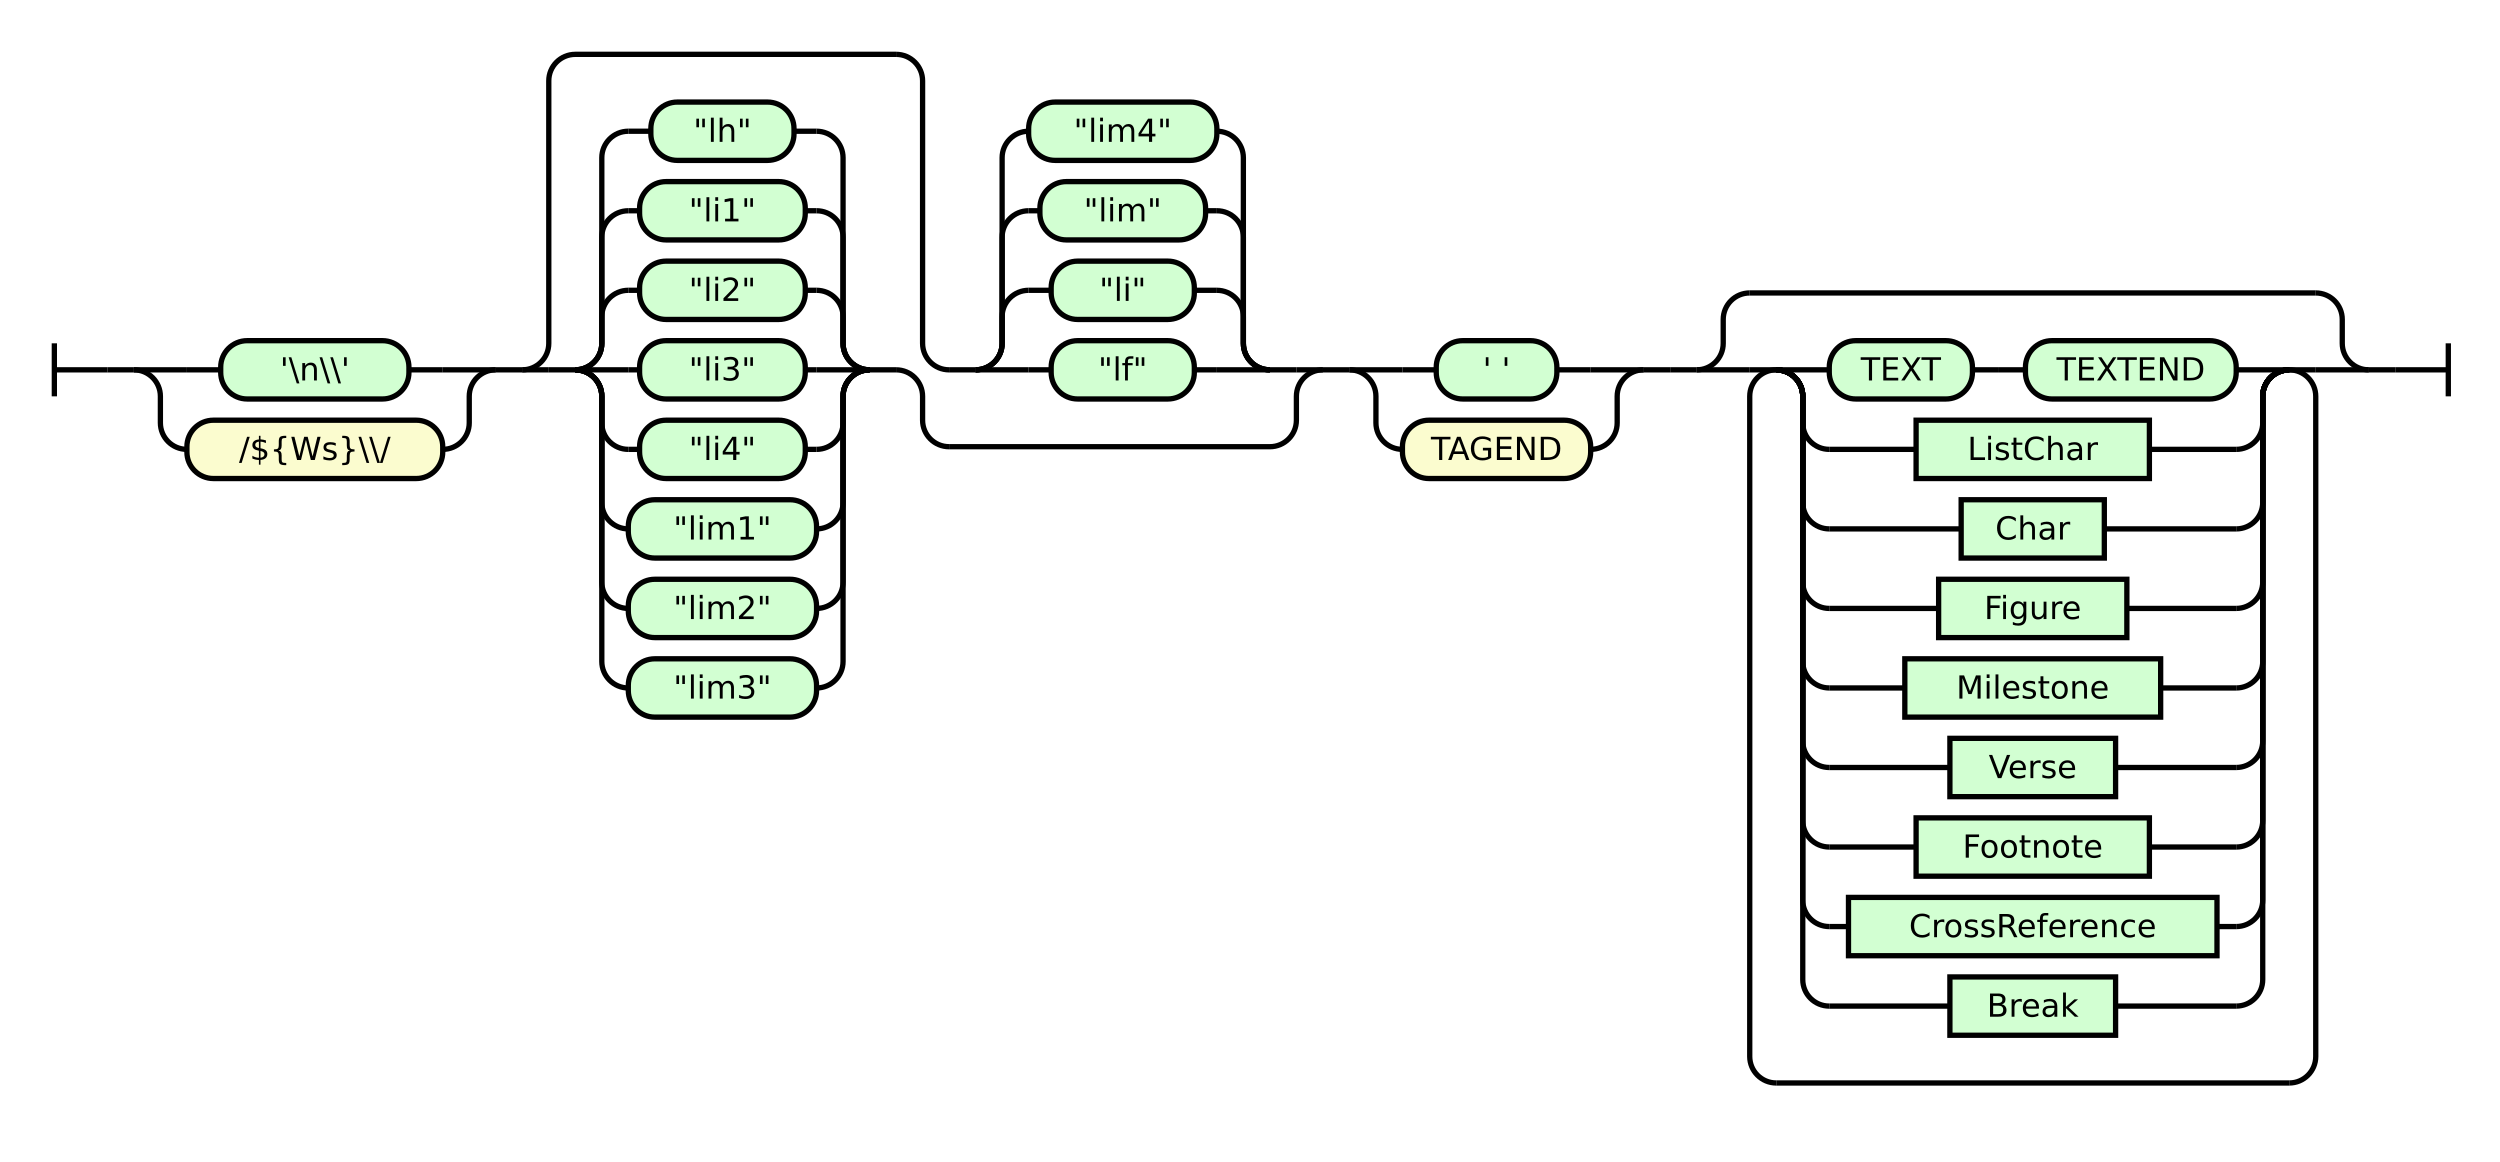
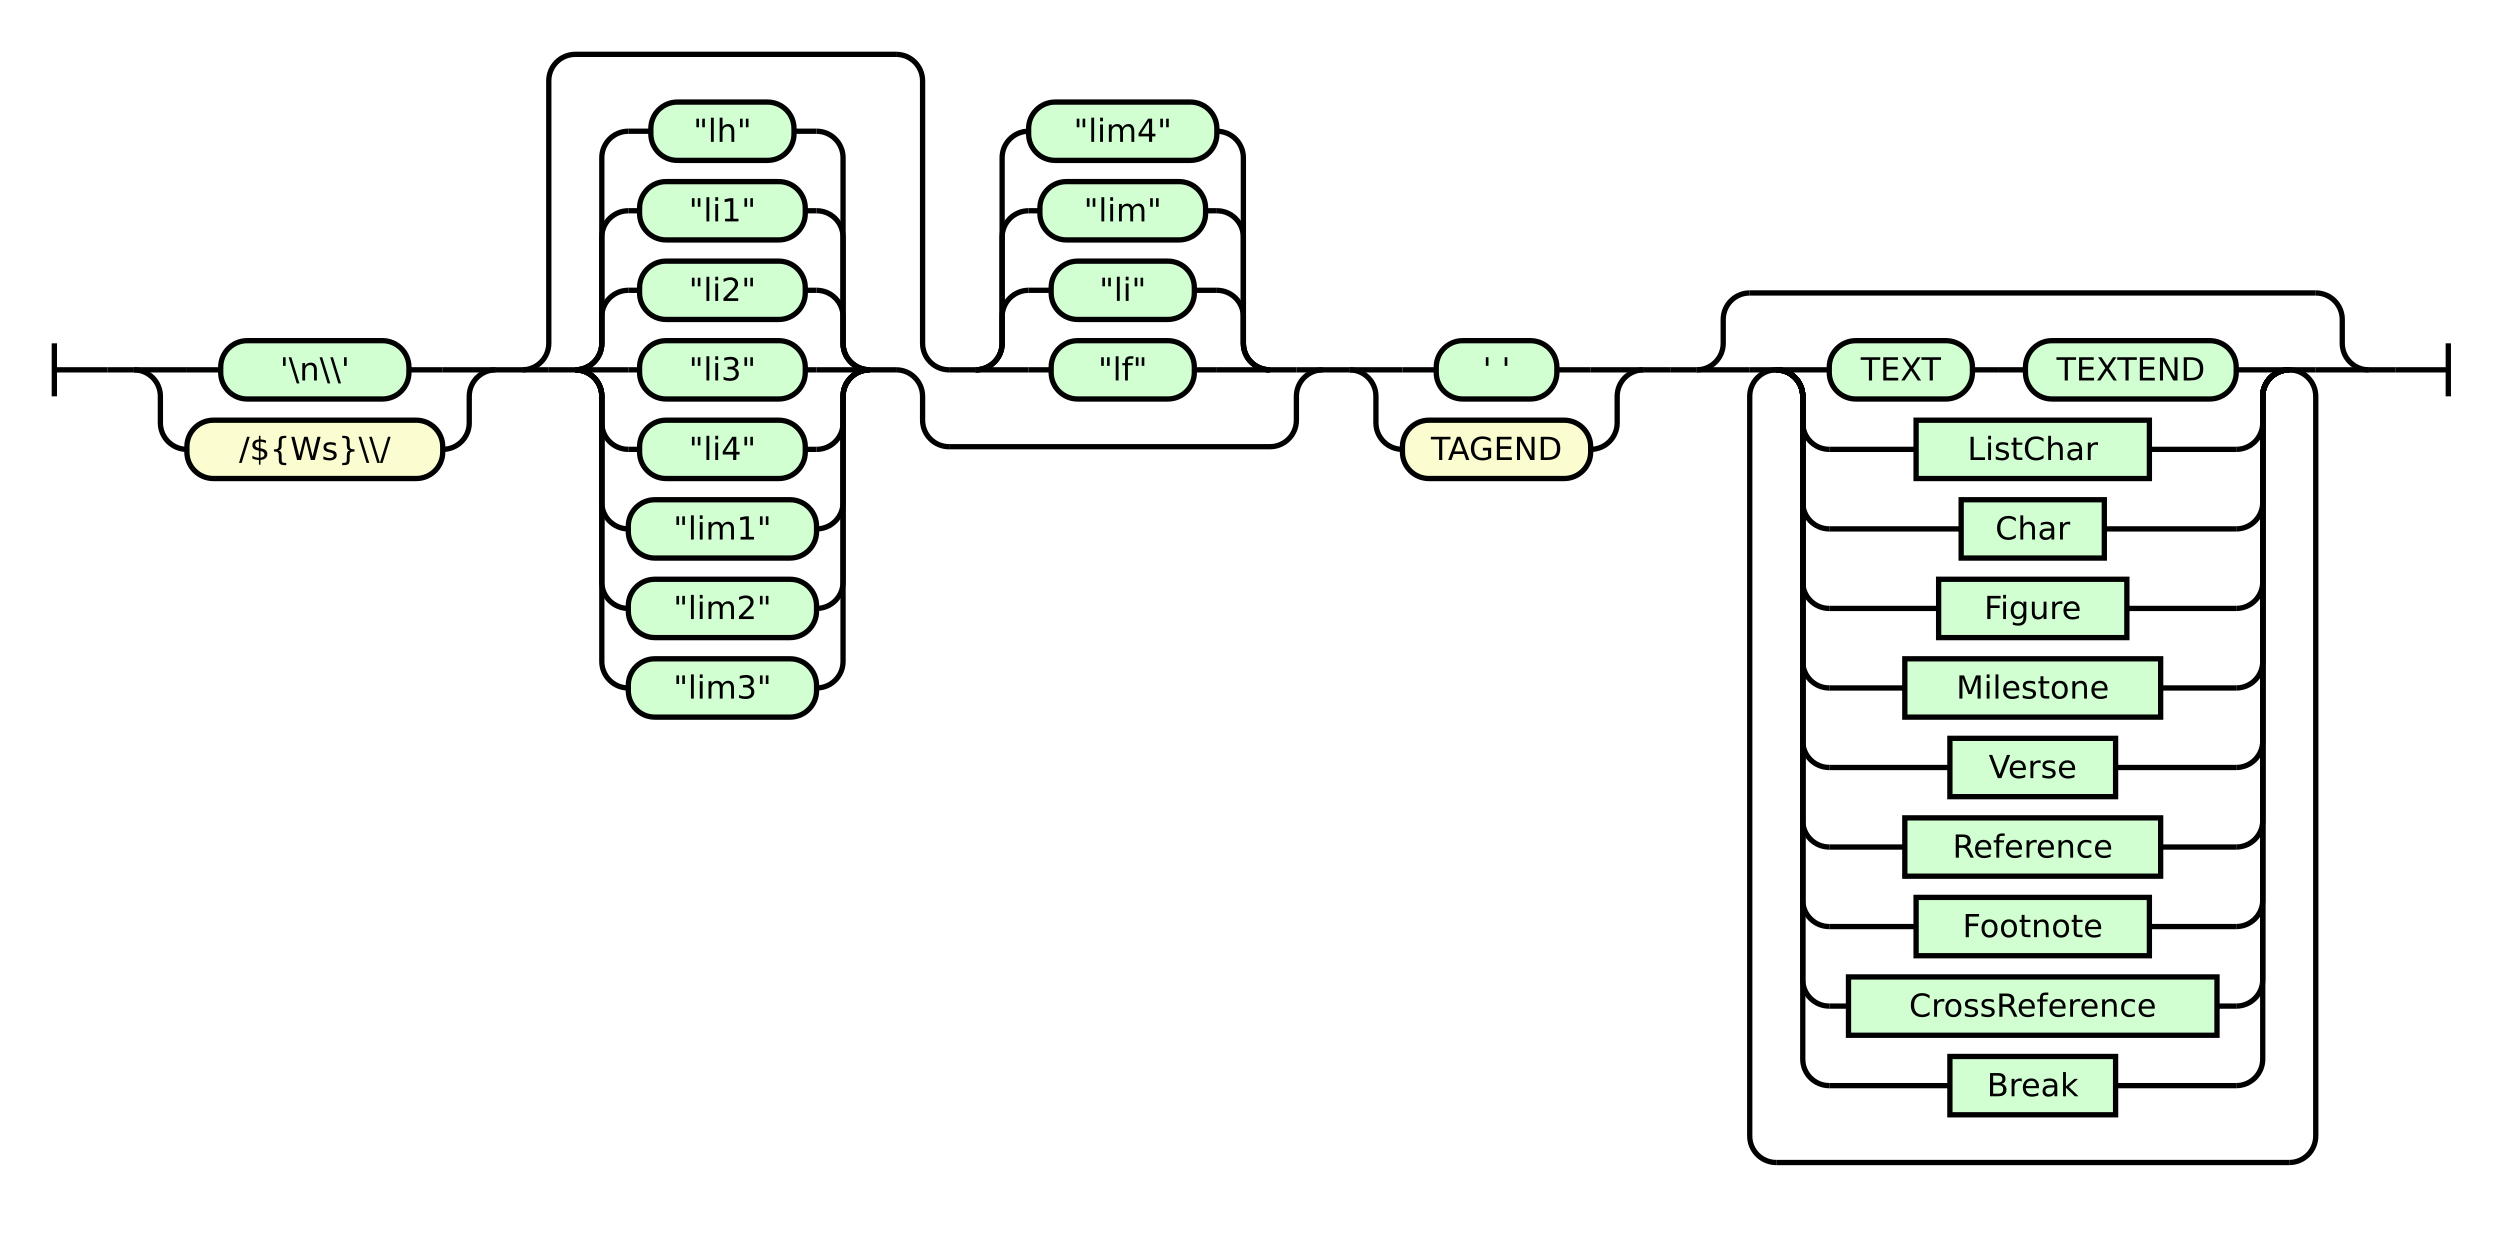
- <svg xmlns="http://www.w3.org/2000/svg" class="railroad-diagram" height="438" viewBox="0 0 943.0 438" width="943.0">
+ <svg xmlns="http://www.w3.org/2000/svg" class="railroad-diagram" height="468" viewBox="0 0 943.0 468" width="943.0">
  <g transform="translate(.5 .5)">
    <style>/*  */

    svg.railroad-diagram {
        background-color: hsl(30,20%,95%);
    }
    svg.railroad-diagram path {
        stroke-width: 2;
        stroke: black;
        fill: none;
    }
    svg.railroad-diagram text {
        font-size: 12px;
        text-anchor: middle;
        font-family: DejaVu Sans;
    }
    svg.railroad-diagram text.label {
        text-anchor:start;
    }
    svg.railroad-diagram text.comment {
        font-family: DejaVu Sans;
        font-size: 14px;
    }
    svg.railroad-diagram rect{
        stroke-width: 2;
        stroke: black;
        fill: rgb(210, 255, 210);
    }
    svg.railroad-diagram rect.group-box {
        stroke: gray;
        stroke-dasharray: 10 5;
        fill: none;
    }
    .terminal {
        font-family: DejaVu Sans;
    }
    svg.railroad-diagram g.altterminal rect {
        fill: rgb(251, 252, 207)
    }

/*  */
</style>
    <g>
      <path d="M 20 129 v 20 m 0 -10 h 20" />
    </g>
    <path d="M 40 139 h 10" />
    <g>
      <path d="M 50 139 h 0.0" />
      <path d="M 893.0 139 h 0.0" />
      <g>
        <path d="M 50.0 139 h 0.0" />
        <path d="M 186.5 139 h 0.0" />
        <path d="M 50.0 139 h 20" />
        <g class="terminal ">
          <path d="M 70.0 139 h 12.75" />
          <path d="M 153.75 139 h 12.75" />
          <rect height="22" rx="10" ry="10" width="71.0" x="82.75" y="128" />
          <text x="118.25" y="143">'\n\\'</text>
        </g>
        <path d="M 166.5 139 h 20" />
        <path d="M 50.0 139 a 10 10 0 0 1 10 10 v 10 a 10 10 0 0 0 10 10" />
        <g class="terminal altterminal">
          <path d="M 70.0 169 h 0.0" />
          <path d="M 166.5 169 h 0.0" />
          <rect height="22" rx="10" ry="10" width="96.5" x="70.0" y="158" />
          <text x="118.25" y="173">/${Ws}\\/</text>
        </g>
        <path d="M 166.5 169 a 10 10 0 0 0 10 -10 v -10 a 10 10 0 0 1 10 -10" />
      </g>
      <path d="M 186.5 139 h 10" />
      <g>
        <path d="M 196.5 139 h 0.0" />
        <path d="M 498.5 139 h 0.0" />
        <path d="M 196.5 139 a 10 10 0 0 0 10 -10 v -99 a 10 10 0 0 1 10 -10 h 121.0" />
        <path d="M 357.5 168 h 121.0 a 10 10 0 0 0 10 -10 v -9 a 10 10 0 0 1 10 -10" />
        <path d="M 196.5 139 h 10" />
        <g>
          <path d="M 206.5 139 h 10.0" />
          <path d="M 327.5 139 h 10.0" />
          <path d="M 216.5 139 a 10 10 0 0 0 10 -10 v -10 a 10 10 0 0 1 10 -10" />
          <g class="terminal ">
            <path d="M 236.5 109 h 4.25" />
            <path d="M 303.25 109 h 4.25" />
            <rect height="22" rx="10" ry="10" width="62.5" x="240.75" y="98" />
            <text x="272.0" y="113">"li2"</text>
          </g>
          <path d="M 307.5 109 a 10 10 0 0 1 10 10 v 10 a 10 10 0 0 0 10 10" />
          <path d="M 216.5 139 a 10 10 0 0 0 10 -10 v -40 a 10 10 0 0 1 10 -10" />
          <g class="terminal ">
            <path d="M 236.5 79 h 4.25" />
            <path d="M 303.25 79 h 4.25" />
            <rect height="22" rx="10" ry="10" width="62.5" x="240.75" y="68" />
            <text x="272.0" y="83">"li1"</text>
          </g>
          <path d="M 307.5 79 a 10 10 0 0 1 10 10 v 40 a 10 10 0 0 0 10 10" />
          <path d="M 216.5 139 a 10 10 0 0 0 10 -10 v -70 a 10 10 0 0 1 10 -10" />
          <g class="terminal ">
            <path d="M 236.5 49 h 8.5" />
            <path d="M 299.0 49 h 8.5" />
            <rect height="22" rx="10" ry="10" width="54.0" x="245.0" y="38" />
            <text x="272.0" y="53">"lh"</text>
          </g>
          <path d="M 307.5 49 a 10 10 0 0 1 10 10 v 70 a 10 10 0 0 0 10 10" />
          <path d="M 216.5 139 h 20" />
          <g class="terminal ">
            <path d="M 236.5 139 h 4.25" />
            <path d="M 303.25 139 h 4.25" />
            <rect height="22" rx="10" ry="10" width="62.5" x="240.75" y="128" />
            <text x="272.0" y="143">"li3"</text>
          </g>
          <path d="M 307.5 139 h 20" />
          <path d="M 216.5 139 a 10 10 0 0 1 10 10 v 10 a 10 10 0 0 0 10 10" />
          <g class="terminal ">
            <path d="M 236.5 169 h 4.25" />
            <path d="M 303.25 169 h 4.25" />
            <rect height="22" rx="10" ry="10" width="62.5" x="240.75" y="158" />
            <text x="272.0" y="173">"li4"</text>
          </g>
          <path d="M 307.5 169 a 10 10 0 0 0 10 -10 v -10 a 10 10 0 0 1 10 -10" />
          <path d="M 216.5 139 a 10 10 0 0 1 10 10 v 40 a 10 10 0 0 0 10 10" />
          <g class="terminal ">
            <path d="M 236.5 199 h 0.0" />
            <path d="M 307.5 199 h 0.0" />
            <rect height="22" rx="10" ry="10" width="71.0" x="236.5" y="188" />
            <text x="272.0" y="203">"lim1"</text>
          </g>
          <path d="M 307.5 199 a 10 10 0 0 0 10 -10 v -40 a 10 10 0 0 1 10 -10" />
          <path d="M 216.5 139 a 10 10 0 0 1 10 10 v 70 a 10 10 0 0 0 10 10" />
          <g class="terminal ">
            <path d="M 236.5 229 h 0.0" />
            <path d="M 307.5 229 h 0.0" />
            <rect height="22" rx="10" ry="10" width="71.0" x="236.5" y="218" />
            <text x="272.0" y="233">"lim2"</text>
          </g>
          <path d="M 307.5 229 a 10 10 0 0 0 10 -10 v -70 a 10 10 0 0 1 10 -10" />
          <path d="M 216.5 139 a 10 10 0 0 1 10 10 v 100 a 10 10 0 0 0 10 10" />
          <g class="terminal ">
            <path d="M 236.5 259 h 0.0" />
            <path d="M 307.5 259 h 0.0" />
            <rect height="22" rx="10" ry="10" width="71.0" x="236.5" y="248" />
            <text x="272.0" y="263">"lim3"</text>
          </g>
          <path d="M 307.5 259 a 10 10 0 0 0 10 -10 v -100 a 10 10 0 0 1 10 -10" />
        </g>
        <path d="M 337.5 139 a 10 10 0 0 1 10 10 v 9 a 10 10 0 0 0 10 10" />
        <path d="M 337.5 20 a 10 10 0 0 1 10 10 v 99 a 10 10 0 0 0 10 10" />
        <g>
          <path d="M 357.5 139 h 10.0" />
          <path d="M 478.5 139 h 10.0" />
          <path d="M 367.5 139 a 10 10 0 0 0 10 -10 v -10 a 10 10 0 0 1 10 -10" />
          <g class="terminal ">
            <path d="M 387.5 109 h 8.5" />
            <path d="M 450.0 109 h 8.5" />
            <rect height="22" rx="10" ry="10" width="54.0" x="396.0" y="98" />
            <text x="423.0" y="113">"li"</text>
          </g>
          <path d="M 458.5 109 a 10 10 0 0 1 10 10 v 10 a 10 10 0 0 0 10 10" />
          <path d="M 367.5 139 a 10 10 0 0 0 10 -10 v -40 a 10 10 0 0 1 10 -10" />
          <g class="terminal ">
            <path d="M 387.5 79 h 4.25" />
            <path d="M 454.25 79 h 4.25" />
            <rect height="22" rx="10" ry="10" width="62.5" x="391.75" y="68" />
            <text x="423.0" y="83">"lim"</text>
          </g>
          <path d="M 458.5 79 a 10 10 0 0 1 10 10 v 40 a 10 10 0 0 0 10 10" />
          <path d="M 367.5 139 a 10 10 0 0 0 10 -10 v -70 a 10 10 0 0 1 10 -10" />
          <g class="terminal ">
            <path d="M 387.5 49 h 0.0" />
            <path d="M 458.5 49 h 0.0" />
            <rect height="22" rx="10" ry="10" width="71.0" x="387.5" y="38" />
            <text x="423.0" y="53">"lim4"</text>
          </g>
          <path d="M 458.5 49 a 10 10 0 0 1 10 10 v 70 a 10 10 0 0 0 10 10" />
          <path d="M 367.5 139 h 20" />
          <g class="terminal ">
            <path d="M 387.5 139 h 8.5" />
            <path d="M 450.0 139 h 8.5" />
            <rect height="22" rx="10" ry="10" width="54.0" x="396.0" y="128" />
            <text x="423.0" y="143">"lf"</text>
          </g>
          <path d="M 458.5 139 h 20" />
        </g>
        <path d="M 488.5 139 h 10" />
      </g>
      <path d="M 498.5 139 h 10" />
      <g>
        <path d="M 508.5 139 h 0.0" />
        <path d="M 619.5 139 h 0.0" />
        <path d="M 508.5 139 h 20" />
        <g class="terminal ">
          <path d="M 528.5 139 h 12.75" />
          <path d="M 586.75 139 h 12.75" />
          <rect height="22" rx="10" ry="10" width="45.5" x="541.25" y="128" />
          <text x="564.0" y="143">' '</text>
        </g>
        <path d="M 599.5 139 h 20" />
        <path d="M 508.5 139 a 10 10 0 0 1 10 10 v 10 a 10 10 0 0 0 10 10" />
        <g class="terminal altterminal">
          <path d="M 528.5 169 h 0.0" />
          <path d="M 599.5 169 h 0.0" />
          <rect height="22" rx="10" ry="10" width="71.0" x="528.5" y="158" />
          <text x="564.0" y="173">TAGEND</text>
        </g>
        <path d="M 599.5 169 a 10 10 0 0 0 10 -10 v -10 a 10 10 0 0 1 10 -10" />
      </g>
      <path d="M 619.5 139 h 10" />
      <path d="M 629.5 139 h 10" />
      <g>
        <path d="M 639.5 139 h 0.0" />
        <path d="M 893.0 139 h 0.0" />
        <path d="M 639.5 139 a 10 10 0 0 0 10 -10 v -9 a 10 10 0 0 1 10 -10" />
        <g>
          <path d="M 659.5 110 h 213.5" />
        </g>
        <path d="M 873.0 110 a 10 10 0 0 1 10 10 v 9 a 10 10 0 0 0 10 10" />
        <path d="M 639.5 139 h 20" />
        <g>
          <path d="M 659.5 139 h 0.0" />
          <path d="M 873.0 139 h 0.0" />
          <path d="M 659.5 139 h 10" />
          <g>
            <path d="M 669.5 139 h 0.0" />
            <path d="M 863.0 139 h 0.0" />
            <path d="M 669.5 139 h 20" />
            <g>
              <path d="M 689.5 139 h 0.0" />
              <path d="M 843.0 139 h 0.0" />
              <g class="terminal ">
                <path d="M 689.5 139 h 0.0" />
                <path d="M 743.5 139 h 0.0" />
                <rect height="22" rx="10" ry="10" width="54.0" x="689.5" y="128" />
                <text x="716.5" y="143">TEXT</text>
              </g>
              <path d="M 743.5 139 h 10" />
              <path d="M 753.5 139 h 10" />
              <g class="terminal ">
                <path d="M 763.5 139 h 0.0" />
                <path d="M 843.0 139 h 0.0" />
                <rect height="22" rx="10" ry="10" width="79.5" x="763.5" y="128" />
                <text x="803.25" y="143">TEXTEND</text>
              </g>
            </g>
            <path d="M 843.0 139 h 20" />
            <path d="M 669.5 139 a 10 10 0 0 1 10 10 v 10 a 10 10 0 0 0 10 10" />
            <g class="non-terminal ">
              <path d="M 689.5 169 h 32.75" />
              <path d="M 810.25 169 h 32.75" />
              <rect height="22" width="88.0" x="722.25" y="158" />
              <text x="766.25" y="173">ListChar</text>
            </g>
            <path d="M 843.0 169 a 10 10 0 0 0 10 -10 v -10 a 10 10 0 0 1 10 -10" />
            <path d="M 669.5 139 a 10 10 0 0 1 10 10 v 40 a 10 10 0 0 0 10 10" />
            <g class="non-terminal ">
              <path d="M 689.5 199 h 49.75" />
              <path d="M 793.25 199 h 49.75" />
              <rect height="22" width="54.0" x="739.25" y="188" />
              <text x="766.25" y="203">Char</text>
            </g>
            <path d="M 843.0 199 a 10 10 0 0 0 10 -10 v -40 a 10 10 0 0 1 10 -10" />
            <path d="M 669.5 139 a 10 10 0 0 1 10 10 v 70 a 10 10 0 0 0 10 10" />
            <g class="non-terminal ">
              <path d="M 689.5 229 h 41.25" />
              <path d="M 801.75 229 h 41.25" />
              <rect height="22" width="71.0" x="730.75" y="218" />
              <text x="766.25" y="233">Figure</text>
            </g>
            <path d="M 843.0 229 a 10 10 0 0 0 10 -10 v -70 a 10 10 0 0 1 10 -10" />
            <path d="M 669.5 139 a 10 10 0 0 1 10 10 v 100 a 10 10 0 0 0 10 10" />
            <g class="non-terminal ">
              <path d="M 689.5 259 h 28.5" />
              <path d="M 814.5 259 h 28.5" />
              <rect height="22" width="96.5" x="718.0" y="248" />
              <text x="766.25" y="263">Milestone</text>
            </g>
            <path d="M 843.0 259 a 10 10 0 0 0 10 -10 v -100 a 10 10 0 0 1 10 -10" />
            <path d="M 669.5 139 a 10 10 0 0 1 10 10 v 130 a 10 10 0 0 0 10 10" />
            <g class="non-terminal ">
              <path d="M 689.5 289 h 45.5" />
              <path d="M 797.5 289 h 45.5" />
              <rect height="22" width="62.5" x="735.0" y="278" />
              <text x="766.25" y="293">Verse</text>
            </g>
            <path d="M 843.0 289 a 10 10 0 0 0 10 -10 v -130 a 10 10 0 0 1 10 -10" />
            <path d="M 669.5 139 a 10 10 0 0 1 10 10 v 160 a 10 10 0 0 0 10 10" />
            <g class="non-terminal ">
-               <path d="M 689.5 319 h 32.75" />
-               <path d="M 810.25 319 h 32.75" />
-               <rect height="22" width="88.0" x="722.25" y="308" />
-               <text x="766.25" y="323">Footnote</text>
+               <path d="M 689.5 319 h 28.5" />
+               <path d="M 814.5 319 h 28.5" />
+               <rect height="22" width="96.5" x="718.0" y="308" />
+               <text x="766.25" y="323">Reference</text>
            </g>
            <path d="M 843.0 319 a 10 10 0 0 0 10 -10 v -160 a 10 10 0 0 1 10 -10" />
            <path d="M 669.5 139 a 10 10 0 0 1 10 10 v 190 a 10 10 0 0 0 10 10" />
            <g class="non-terminal ">
-               <path d="M 689.5 349 h 7.25" />
-               <path d="M 835.75 349 h 7.25" />
-               <rect height="22" width="139.0" x="696.75" y="338" />
-               <text x="766.25" y="353">CrossReference</text>
+               <path d="M 689.5 349 h 32.75" />
+               <path d="M 810.25 349 h 32.75" />
+               <rect height="22" width="88.0" x="722.25" y="338" />
+               <text x="766.25" y="353">Footnote</text>
            </g>
            <path d="M 843.0 349 a 10 10 0 0 0 10 -10 v -190 a 10 10 0 0 1 10 -10" />
            <path d="M 669.5 139 a 10 10 0 0 1 10 10 v 220 a 10 10 0 0 0 10 10" />
            <g class="non-terminal ">
-               <path d="M 689.5 379 h 45.5" />
-               <path d="M 797.5 379 h 45.5" />
-               <rect height="22" width="62.5" x="735.0" y="368" />
-               <text x="766.25" y="383">Break</text>
+               <path d="M 689.5 379 h 7.25" />
+               <path d="M 835.75 379 h 7.25" />
+               <rect height="22" width="139.0" x="696.75" y="368" />
+               <text x="766.25" y="383">CrossReference</text>
            </g>
            <path d="M 843.0 379 a 10 10 0 0 0 10 -10 v -220 a 10 10 0 0 1 10 -10" />
+             <path d="M 669.5 139 a 10 10 0 0 1 10 10 v 250 a 10 10 0 0 0 10 10" />
+             <g class="non-terminal ">
+               <path d="M 689.5 409 h 45.5" />
+               <path d="M 797.5 409 h 45.5" />
+               <rect height="22" width="62.5" x="735.0" y="398" />
+               <text x="766.25" y="413">Break</text>
+             </g>
+             <path d="M 843.0 409 a 10 10 0 0 0 10 -10 v -250 a 10 10 0 0 1 10 -10" />
          </g>
          <path d="M 863.0 139 h 10" />
-           <path d="M 669.5 139 a 10 10 0 0 0 -10 10 v 249 a 10 10 0 0 0 10 10" />
+           <path d="M 669.5 139 a 10 10 0 0 0 -10 10 v 279 a 10 10 0 0 0 10 10" />
          <g>
-             <path d="M 669.5 408 h 193.5" />
-           </g>
-           <path d="M 863.0 408 a 10 10 0 0 0 10 -10 v -249 a 10 10 0 0 0 -10 -10" />
+             <path d="M 669.5 438 h 193.5" />
+           </g>
+           <path d="M 863.0 438 a 10 10 0 0 0 10 -10 v -279 a 10 10 0 0 0 -10 -10" />
        </g>
        <path d="M 873.0 139 h 20" />
      </g>
    </g>
    <path d="M 893.0 139 h 10" />
    <path d="M 903.0 139 h 20 m 0 -10 v 20" />
  </g>
</svg>
